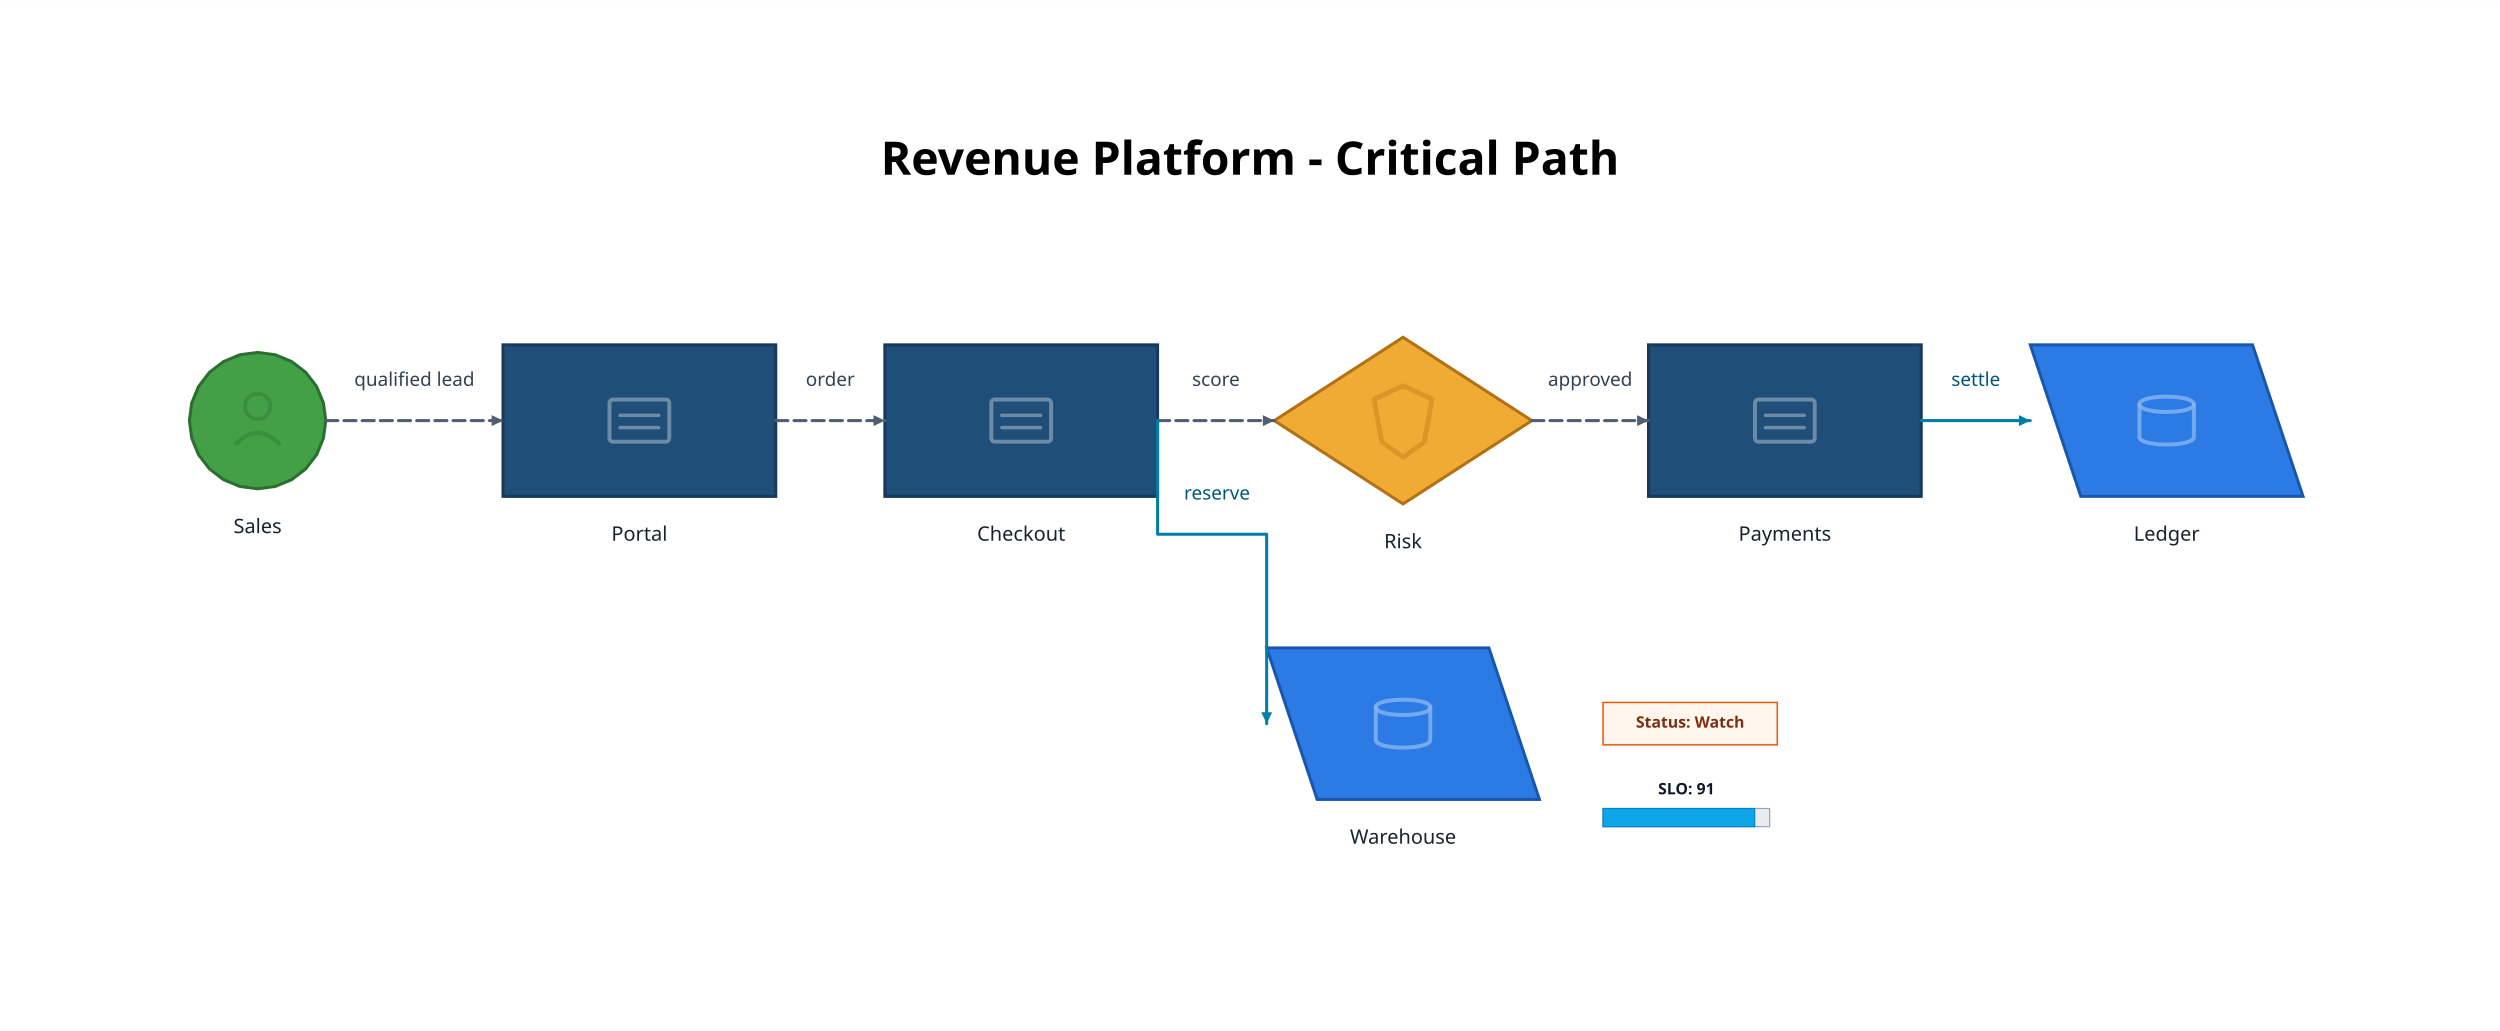
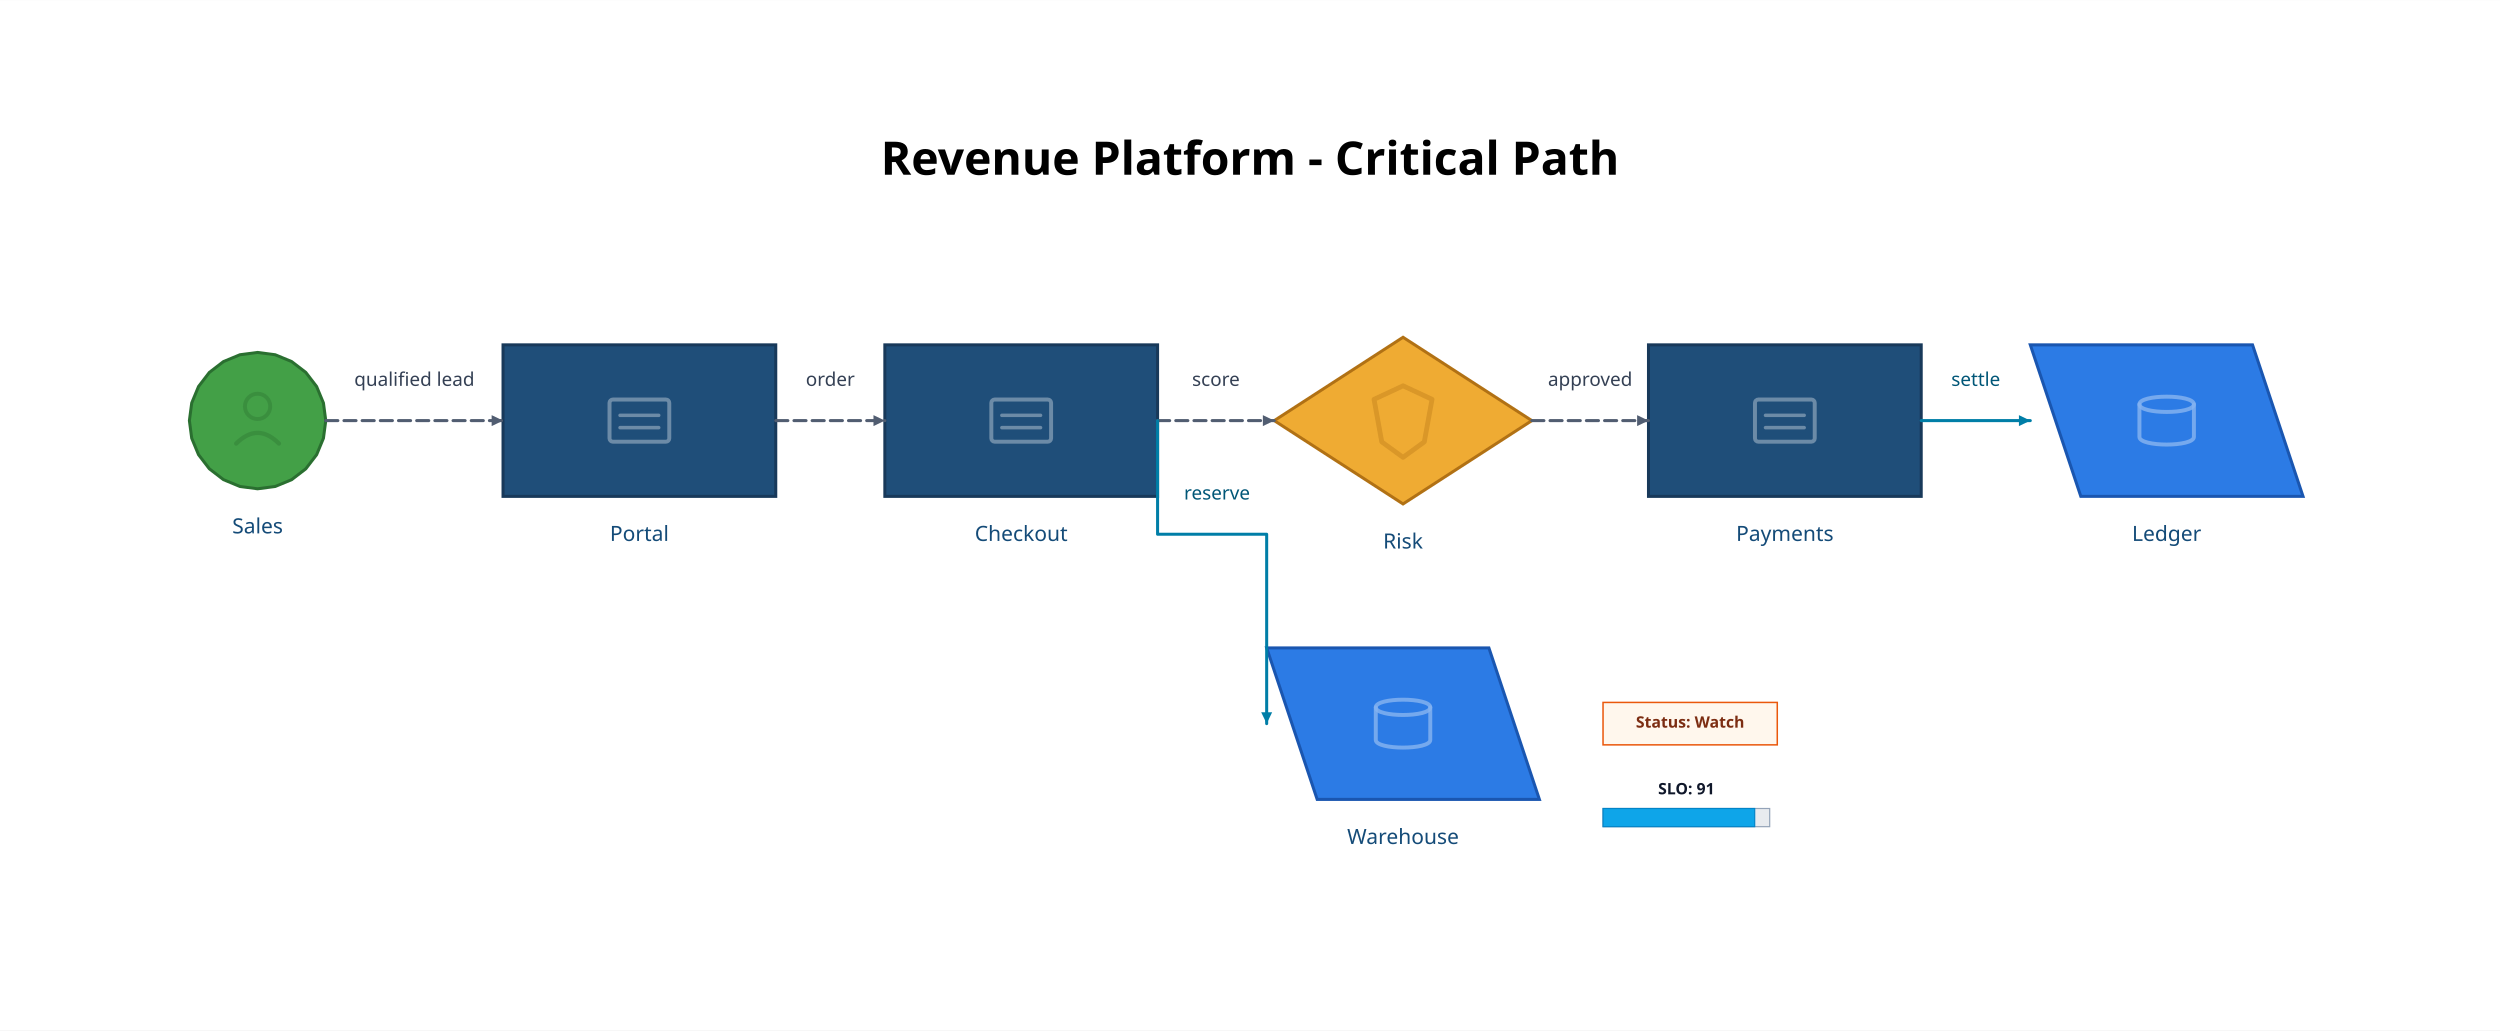
<svg xmlns="http://www.w3.org/2000/svg" width="1584" height="653" viewBox="0 0 1584 652.8" role="img" aria-label="Premium Executive Dependencies">
  <rect x="0" y="0" width="1584" height="652.8" fill="#FFFFFF" />
  <g data-officeimo-visio-page="Premium Executive Dependencies">
    <g data-visio-shape-id="sales" data-visio-nameu="Circle">
      <path d="M 206.4 266.4 L 204.928 255.219 L 200.612 244.8 L 193.747 235.853 L 184.8 228.988 L 174.381 224.672 L 163.2 223.2 L 152.019 224.672 L 141.6 228.988 L 132.653 235.853 L 125.788 244.8 L 121.472 255.219 L 120 266.4 L 121.472 277.581 L 125.788 288 L 132.653 296.947 L 141.6 303.812 L 152.019 308.128 L 163.2 309.6 L 174.381 308.128 L 184.8 303.812 L 193.747 296.947 L 200.612 288 L 204.928 277.581 Z" data-officeimo-preserved-geometry="true" fill="#43A047" stroke="#2A6F30" stroke-width="1.92" />
      <g data-officeimo-stencil-artwork="true" data-officeimo-stencil-key="person" opacity="0.42">
        <circle cx="163.2" cy="257.38" r="8.018" fill="none" stroke="#2A6F30" stroke-opacity="0.824" stroke-width="2.506" stroke-linecap="round" stroke-linejoin="round" />
        <path d="M149.67 280.932Q163.2 267.402 176.73 280.932" fill="none" stroke="#2A6F30" stroke-opacity="0.824" stroke-width="2.756" stroke-linecap="round" stroke-linejoin="round" />
      </g>
    </g>
    <g data-visio-shape-id="sales-label" data-visio-nameu="Text Box">
      <path d="M 93.6 350.88 L 232.8 350.88 L 232.8 318.24 L 93.6 318.24 Z" data-officeimo-preserved-geometry="true" fill="none" stroke="none" />
-       <rect data-officeimo-text-background="true" x="143.67" y="324.933" width="39.06" height="19.253" fill="#FFFFFF" />
-       <text x="163.2" y="333.293" font-family="Aptos" font-size="12.667" text-anchor="middle" dominant-baseline="middle" fill="#19232D">
+       <rect data-officeimo-text-background="true" x="142.8" y="324.427" width="40.8" height="20.267" fill="#FFFFFF" />
+       <text x="163.2" y="333.227" font-family="Aptos" font-size="13.333" text-anchor="middle" dominant-baseline="middle" fill="#144B78">
        <tspan x="163.2" dy="0">Sales</tspan>
      </text>
    </g>
    <g data-visio-shape-id="portal" data-visio-nameu="Process">
      <path d="M 318.72 314.4 L 491.52 314.4 L 491.52 218.4 L 318.72 218.4 Z" data-officeimo-preserved-geometry="true" fill="#1F4E79" stroke="#18395A" stroke-width="1.92" />
      <g data-officeimo-stencil-artwork="true" data-officeimo-stencil-key="compute" opacity="0.42">
        <rect x="386.189" y="253.037" width="37.862" height="26.726" rx="2.138" fill="none" stroke="#FFFFFF" stroke-opacity="0.824" stroke-width="2.506" stroke-linecap="round" stroke-linejoin="round" />
        <line x1="392.87" y1="263.059" x2="417.37" y2="263.059" stroke="#FFFFFF" stroke-opacity="0.824" stroke-width="2.227" stroke-linecap="round" />
        <line x1="392.87" y1="270.854" x2="417.37" y2="270.854" stroke="#FFFFFF" stroke-opacity="0.824" stroke-width="2.227" stroke-linecap="round" />
      </g>
    </g>
    <g data-visio-shape-id="portal-label" data-visio-nameu="Text Box">
      <path d="M 292.32 355.68 L 517.92 355.68 L 517.92 323.04 L 292.32 323.04 Z" data-officeimo-preserved-geometry="true" fill="none" stroke="none" />
-       <rect data-officeimo-text-background="true" x="385.527" y="329.733" width="39.187" height="19.253" fill="#FFFFFF" />
-       <text x="405.12" y="338.093" font-family="Aptos" font-size="12.667" text-anchor="middle" dominant-baseline="middle" fill="#19232D">
+       <rect data-officeimo-text-background="true" x="384.653" y="329.227" width="40.933" height="20.267" fill="#FFFFFF" />
+       <text x="405.12" y="338.027" font-family="Aptos" font-size="13.333" text-anchor="middle" dominant-baseline="middle" fill="#144B78">
        <tspan x="405.12" dy="0">Portal</tspan>
      </text>
    </g>
    <g data-visio-shape-id="checkout" data-visio-nameu="Process">
      <path d="M 560.64 314.4 L 733.44 314.4 L 733.44 218.4 L 560.64 218.4 Z" data-officeimo-preserved-geometry="true" fill="#1F4E79" stroke="#18395A" stroke-width="1.92" />
      <g data-officeimo-stencil-artwork="true" data-officeimo-stencil-key="compute" opacity="0.42">
        <rect x="628.109" y="253.037" width="37.862" height="26.726" rx="2.138" fill="none" stroke="#FFFFFF" stroke-opacity="0.824" stroke-width="2.506" stroke-linecap="round" stroke-linejoin="round" />
        <line x1="634.79" y1="263.059" x2="659.29" y2="263.059" stroke="#FFFFFF" stroke-opacity="0.824" stroke-width="2.227" stroke-linecap="round" />
        <line x1="634.79" y1="270.854" x2="659.29" y2="270.854" stroke="#FFFFFF" stroke-opacity="0.824" stroke-width="2.227" stroke-linecap="round" />
      </g>
    </g>
    <g data-visio-shape-id="checkout-label" data-visio-nameu="Text Box">
      <path d="M 534.24 355.68 L 759.84 355.68 L 759.84 323.04 L 534.24 323.04 Z" data-officeimo-preserved-geometry="true" fill="none" stroke="none" />
-       <rect data-officeimo-text-background="true" x="617.06" y="329.733" width="59.96" height="19.253" fill="#FFFFFF" />
-       <text x="647.04" y="338.093" font-family="Aptos" font-size="12.667" text-anchor="middle" dominant-baseline="middle" fill="#19232D">
+       <rect data-officeimo-text-background="true" x="615.64" y="329.227" width="62.8" height="20.267" fill="#FFFFFF" />
+       <text x="647.04" y="338.027" font-family="Aptos" font-size="13.333" text-anchor="middle" dominant-baseline="middle" fill="#144B78">
        <tspan x="647.04" dy="0">Checkout</tspan>
      </text>
    </g>
    <g data-visio-shape-id="risk" data-visio-nameu="Decision">
      <path d="M 888.96 319.2 L 970.56 266.4 L 888.96 213.6 L 807.36 266.4 Z" data-officeimo-preserved-geometry="true" fill="#EFAB33" stroke="#B17114" stroke-width="1.92" />
      <g data-officeimo-stencil-artwork="true" data-officeimo-stencil-key="security" opacity="0.42">
        <path d="M888.96 244.351L907.334 252.925L902.435 279.875L888.96 289.674L875.485 279.875L870.586 252.925Z" fill="none" stroke="#B17114" stroke-opacity="0.824" stroke-width="3.062" stroke-linecap="round" stroke-linejoin="round" />
      </g>
    </g>
    <g data-visio-shape-id="risk-label" data-visio-nameu="Text Box">
      <path d="M 780.96 360.48 L 996.96 360.48 L 996.96 327.84 L 780.96 327.84 Z" data-officeimo-preserved-geometry="true" fill="none" stroke="none" />
-       <rect data-officeimo-text-background="true" x="872.913" y="334.533" width="32.093" height="19.253" fill="#FFFFFF" />
-       <text x="888.96" y="342.893" font-family="Aptos" font-size="12.667" text-anchor="middle" dominant-baseline="middle" fill="#19232D">
+       <rect data-officeimo-text-background="true" x="872.227" y="334.027" width="33.467" height="20.267" fill="#FFFFFF" />
+       <text x="888.96" y="342.827" font-family="Aptos" font-size="13.333" text-anchor="middle" dominant-baseline="middle" fill="#144B78">
        <tspan x="888.96" dy="0">Risk</tspan>
      </text>
    </g>
    <g data-visio-shape-id="payments" data-visio-nameu="Process">
      <path d="M 1044.48 314.4 L 1217.28 314.4 L 1217.28 218.4 L 1044.48 218.4 Z" data-officeimo-preserved-geometry="true" fill="#1F4E79" stroke="#18395A" stroke-width="1.92" />
      <g data-officeimo-stencil-artwork="true" data-officeimo-stencil-key="compute" opacity="0.42">
        <rect x="1111.949" y="253.037" width="37.862" height="26.726" rx="2.138" fill="none" stroke="#FFFFFF" stroke-opacity="0.824" stroke-width="2.506" stroke-linecap="round" stroke-linejoin="round" />
        <line x1="1118.63" y1="263.059" x2="1143.13" y2="263.059" stroke="#FFFFFF" stroke-opacity="0.824" stroke-width="2.227" stroke-linecap="round" />
        <line x1="1118.63" y1="270.854" x2="1143.13" y2="270.854" stroke="#FFFFFF" stroke-opacity="0.824" stroke-width="2.227" stroke-linecap="round" />
      </g>
    </g>
    <g data-visio-shape-id="payments-label" data-visio-nameu="Text Box">
      <path d="M 1018.08 355.68 L 1243.68 355.68 L 1243.68 323.04 L 1018.08 323.04 Z" data-officeimo-preserved-geometry="true" fill="none" stroke="none" />
-       <rect data-officeimo-text-background="true" x="1099.19" y="329.733" width="63.38" height="19.253" fill="#FFFFFF" />
-       <text x="1130.88" y="338.093" font-family="Aptos" font-size="12.667" text-anchor="middle" dominant-baseline="middle" fill="#19232D">
+       <rect data-officeimo-text-background="true" x="1097.68" y="329.227" width="66.4" height="20.267" fill="#FFFFFF" />
+       <text x="1130.88" y="338.027" font-family="Aptos" font-size="13.333" text-anchor="middle" dominant-baseline="middle" fill="#144B78">
        <tspan x="1130.88" dy="0">Payments</tspan>
      </text>
    </g>
    <g data-visio-shape-id="ledger" data-visio-nameu="Data">
      <path d="M 1318.4 314.4 L 1459.2 314.4 L 1427.2 218.4 L 1286.4 218.4 Z" data-officeimo-preserved-geometry="true" fill="#2C7BE5" stroke="#1A56B0" stroke-width="1.92" />
      <g data-officeimo-stencil-artwork="true" data-officeimo-stencil-key="data" opacity="0.42">
        <path d="M1355.539 256.066C1355.539 249.607 1390.061 249.607 1390.061 256.066L1390.061 276.734C1390.061 283.193 1355.539 283.193 1355.539 276.734Z" fill="none" stroke="#FFFFFF" stroke-opacity="0.824" stroke-width="2.506" stroke-linecap="round" stroke-linejoin="round" />
        <path d="M1355.539 256.066C1355.539 262.525 1390.061 262.525 1390.061 256.066" fill="none" stroke="#FFFFFF" stroke-opacity="0.824" stroke-width="2.506" stroke-linecap="round" stroke-linejoin="round" />
      </g>
    </g>
    <g data-visio-shape-id="ledger-label" data-visio-nameu="Text Box">
      <path d="M 1260 355.68 L 1485.6 355.68 L 1485.6 323.04 L 1260 323.04 Z" data-officeimo-preserved-geometry="true" fill="none" stroke="none" />
-       <rect data-officeimo-text-background="true" x="1349.787" y="329.733" width="46.027" height="19.253" fill="#FFFFFF" />
-       <text x="1372.8" y="338.093" font-family="Aptos" font-size="12.667" text-anchor="middle" dominant-baseline="middle" fill="#19232D">
+       <rect data-officeimo-text-background="true" x="1348.733" y="329.227" width="48.133" height="20.267" fill="#FFFFFF" />
+       <text x="1372.8" y="338.027" font-family="Aptos" font-size="13.333" text-anchor="middle" dominant-baseline="middle" fill="#144B78">
        <tspan x="1372.8" dy="0">Ledger</tspan>
      </text>
    </g>
    <g data-visio-shape-id="warehouse" data-visio-nameu="Data">
      <path d="M 834.56 506.4 L 975.36 506.4 L 943.36 410.4 L 802.56 410.4 Z" data-officeimo-preserved-geometry="true" fill="#2C7BE5" stroke="#1A56B0" stroke-width="1.92" />
      <g data-officeimo-stencil-artwork="true" data-officeimo-stencil-key="data" opacity="0.42">
        <path d="M871.699 448.066C871.699 441.607 906.221 441.607 906.221 448.066L906.221 468.734C906.221 475.193 871.699 475.193 871.699 468.734Z" fill="none" stroke="#FFFFFF" stroke-opacity="0.824" stroke-width="2.506" stroke-linecap="round" stroke-linejoin="round" />
        <path d="M871.699 448.066C871.699 454.525 906.221 454.525 906.221 448.066" fill="none" stroke="#FFFFFF" stroke-opacity="0.824" stroke-width="2.506" stroke-linecap="round" stroke-linejoin="round" />
      </g>
    </g>
    <g data-visio-shape-id="warehouse-label" data-visio-nameu="Text Box">
      <path d="M 776.16 547.68 L 1001.76 547.68 L 1001.76 515.04 L 776.16 515.04 Z" data-officeimo-preserved-geometry="true" fill="none" stroke="none" />
-       <rect data-officeimo-text-background="true" x="855.497" y="521.733" width="66.927" height="19.253" fill="#FFFFFF" />
-       <text x="888.96" y="530.093" font-family="Aptos" font-size="12.667" text-anchor="middle" dominant-baseline="middle" fill="#19232D">
+       <rect data-officeimo-text-background="true" x="853.893" y="521.227" width="70.133" height="20.267" fill="#FFFFFF" />
+       <text x="888.96" y="530.027" font-family="Aptos" font-size="13.333" text-anchor="middle" dominant-baseline="middle" fill="#144B78">
        <tspan x="888.96" dy="0">Warehouse</tspan>
      </text>
    </g>
    <g data-visio-shape-id="title" data-visio-nameu="Text Box">
      <path d="M 76.8 124.8 L 1507.2 124.8 L 1507.2 81.6 L 76.8 81.6 Z" data-officeimo-preserved-geometry="true" fill="none" stroke="none" />
      <text x="792" y="100.267" font-family="Aptos Display" font-size="29.333" text-anchor="middle" dominant-baseline="middle" fill="#000000" font-weight="700">
        <tspan x="792" dy="0">Revenue Platform - Critical Path</tspan>
      </text>
    </g>
    <g data-visio-shape-id="warehouse-dg-Status-0" data-visio-nameu="OfficeIMO Data Graphic Badge">
      <path d="M 1015.68 471.84 L 1126.08 471.84 L 1126.08 444.96 L 1015.68 444.96 Z" data-officeimo-preserved-geometry="true" fill="#FFF7ED" stroke="#EA580C" stroke-width="0.96" />
      <text x="1070.88" y="457.4" font-family="Aptos" font-size="10" text-anchor="middle" dominant-baseline="middle" fill="#7C2D12" font-weight="700">
        <tspan x="1070.88" dy="0">Status: Watch</tspan>
      </text>
    </g>
    <g data-visio-shape-id="warehouse-dg-Slo-1-bar" data-visio-nameu="OfficeIMO Data Graphic Bar">
      <path d="M 1015.68 523.68 L 1121.28 523.68 L 1121.28 512.16 L 1015.68 512.16 Z" data-officeimo-preserved-geometry="true" fill="#E8EBEF" stroke="#94A3B8" stroke-width="0.75" />
    </g>
    <g data-visio-shape-id="warehouse-dg-Slo-1-fill" data-visio-nameu="OfficeIMO Data Graphic Bar Fill">
      <path d="M 1015.68 523.68 L 1111.776 523.68 L 1111.776 512.16 L 1015.68 512.16 Z" data-officeimo-preserved-geometry="true" fill="#0EA5E9" stroke="#0284C7" stroke-width="0.75" />
    </g>
    <g data-visio-shape-id="warehouse-dg-Slo-1-label" data-visio-nameu="Text Box">
      <path d="M 1015.68 511.2 L 1121.28 511.2 L 1121.28 490.08 L 1015.68 490.08 Z" data-officeimo-preserved-geometry="true" fill="none" stroke="none" />
      <text x="1068.48" y="499.64" font-family="Aptos" font-size="10" text-anchor="middle" dominant-baseline="middle" fill="#0F172A" font-weight="700">
        <tspan x="1068.48" dy="0">SLO: 91</tspan>
      </text>
    </g>
    <g data-visio-connector-id="sales-portal">
      <path d="M 206.4 266.4 L 262.56 266.4 L 262.56 266.4 L 318.72 266.4" fill="none" stroke="#515D71" stroke-width="1.92" stroke-linecap="round" stroke-linejoin="round" stroke-dasharray="7.68 3.84" />
      <path data-officeimo-connector-arrow="end" d="M 318.72 266.4 L 311.512 269.871 L 311.512 262.929 Z" fill="#515D71" stroke="none" />
      <rect data-officeimo-text-background="true" data-officeimo-connector-label-background="true" x="222.72" y="232.24" width="79.68" height="18.4" fill="#FFFFFF" />
      <text x="262.56" y="240.24" font-family="Aptos" font-size="12" text-anchor="middle" dominant-baseline="middle" fill="#344054">
        <tspan x="262.56" dy="0">qualified lead</tspan>
      </text>
    </g>
    <g data-visio-connector-id="portal-checkout">
      <path d="M 491.52 266.4 L 530.88 266.4 L 530.88 266.4 L 560.64 266.4" fill="none" stroke="#515D71" stroke-width="1.92" stroke-linecap="round" stroke-linejoin="round" stroke-dasharray="7.68 3.84" />
      <path data-officeimo-connector-arrow="end" d="M 560.64 266.4 L 553.432 269.871 L 553.432 262.929 Z" fill="#515D71" stroke="none" />
      <rect data-officeimo-text-background="true" data-officeimo-connector-label-background="true" x="509.82" y="232.24" width="32.52" height="18.4" fill="#FFFFFF" />
      <text x="526.08" y="240.24" font-family="Aptos" font-size="12" text-anchor="middle" dominant-baseline="middle" fill="#344054">
        <tspan x="526.08" dy="0">order</tspan>
      </text>
    </g>
    <g data-visio-connector-id="checkout-risk">
      <path d="M 733.44 266.4 L 780 266.4 L 780 266.4 L 807.36 266.4" fill="none" stroke="#515D71" stroke-width="1.92" stroke-linecap="round" stroke-linejoin="round" stroke-dasharray="7.68 3.84" />
      <path data-officeimo-connector-arrow="end" d="M 807.36 266.4 L 800.152 269.871 L 800.152 262.929 Z" fill="#515D71" stroke="none" />
      <rect data-officeimo-text-background="true" data-officeimo-connector-label-background="true" x="752.52" y="232.24" width="35.76" height="18.4" fill="#FFFFFF" />
      <text x="770.4" y="240.24" font-family="Aptos" font-size="12" text-anchor="middle" dominant-baseline="middle" fill="#344054">
        <tspan x="770.4" dy="0">score</tspan>
      </text>
    </g>
    <g data-visio-connector-id="risk-payments">
      <path d="M 970.56 266.4 L 1021.92 266.4 L 1021.92 266.4 L 1044.48 266.4" fill="none" stroke="#515D71" stroke-width="1.92" stroke-linecap="round" stroke-linejoin="round" stroke-dasharray="7.68 3.84" />
      <path data-officeimo-connector-arrow="end" d="M 1044.48 266.4 L 1037.272 269.871 L 1037.272 262.929 Z" fill="#515D71" stroke="none" />
      <rect data-officeimo-text-background="true" data-officeimo-connector-label-background="true" x="979.74" y="232.24" width="55.56" height="18.4" fill="#FFFFFF" />
      <text x="1007.52" y="240.24" font-family="Aptos" font-size="12" text-anchor="middle" dominant-baseline="middle" fill="#344054">
        <tspan x="1007.52" dy="0">approved</tspan>
      </text>
    </g>
    <g data-visio-connector-id="payments-ledger">
      <path d="M 1217.28 266.4 L 1271.04 266.4 L 1271.04 266.4 L 1286.4 266.4" fill="none" stroke="#007EA7" stroke-width="1.92" stroke-linecap="round" stroke-linejoin="round" />
      <path data-officeimo-connector-arrow="end" d="M 1286.4 266.4 L 1279.192 269.871 L 1279.192 262.929 Z" fill="#007EA7" stroke="none" />
      <rect data-officeimo-text-background="true" data-officeimo-connector-label-background="true" x="1233.9" y="232.24" width="35.88" height="18.4" fill="#FFFFFF" />
      <text x="1251.84" y="240.24" font-family="Aptos" font-size="12" text-anchor="middle" dominant-baseline="middle" fill="#005677">
        <tspan x="1251.84" dy="0">settle</tspan>
      </text>
    </g>
    <g data-visio-connector-id="checkout-warehouse">
      <path d="M 733.44 266.4 L 733.44 338.4 L 802.56 338.4 L 802.56 458.4" fill="none" stroke="#007EA7" stroke-width="1.92" stroke-linecap="round" stroke-linejoin="round" />
      <path data-officeimo-connector-arrow="end" d="M 802.56 458.4 L 799.089 451.192 L 806.031 451.192 Z" fill="#007EA7" stroke="none" />
      <rect data-officeimo-text-background="true" data-officeimo-connector-label-background="true" x="748.25" y="304.24" width="45.72" height="18.4" fill="#FFFFFF" />
      <text x="771.11" y="312.24" font-family="Aptos" font-size="12" text-anchor="middle" dominant-baseline="middle" fill="#005677">
        <tspan x="771.11" dy="0">reserve</tspan>
      </text>
    </g>
  </g>
</svg>
